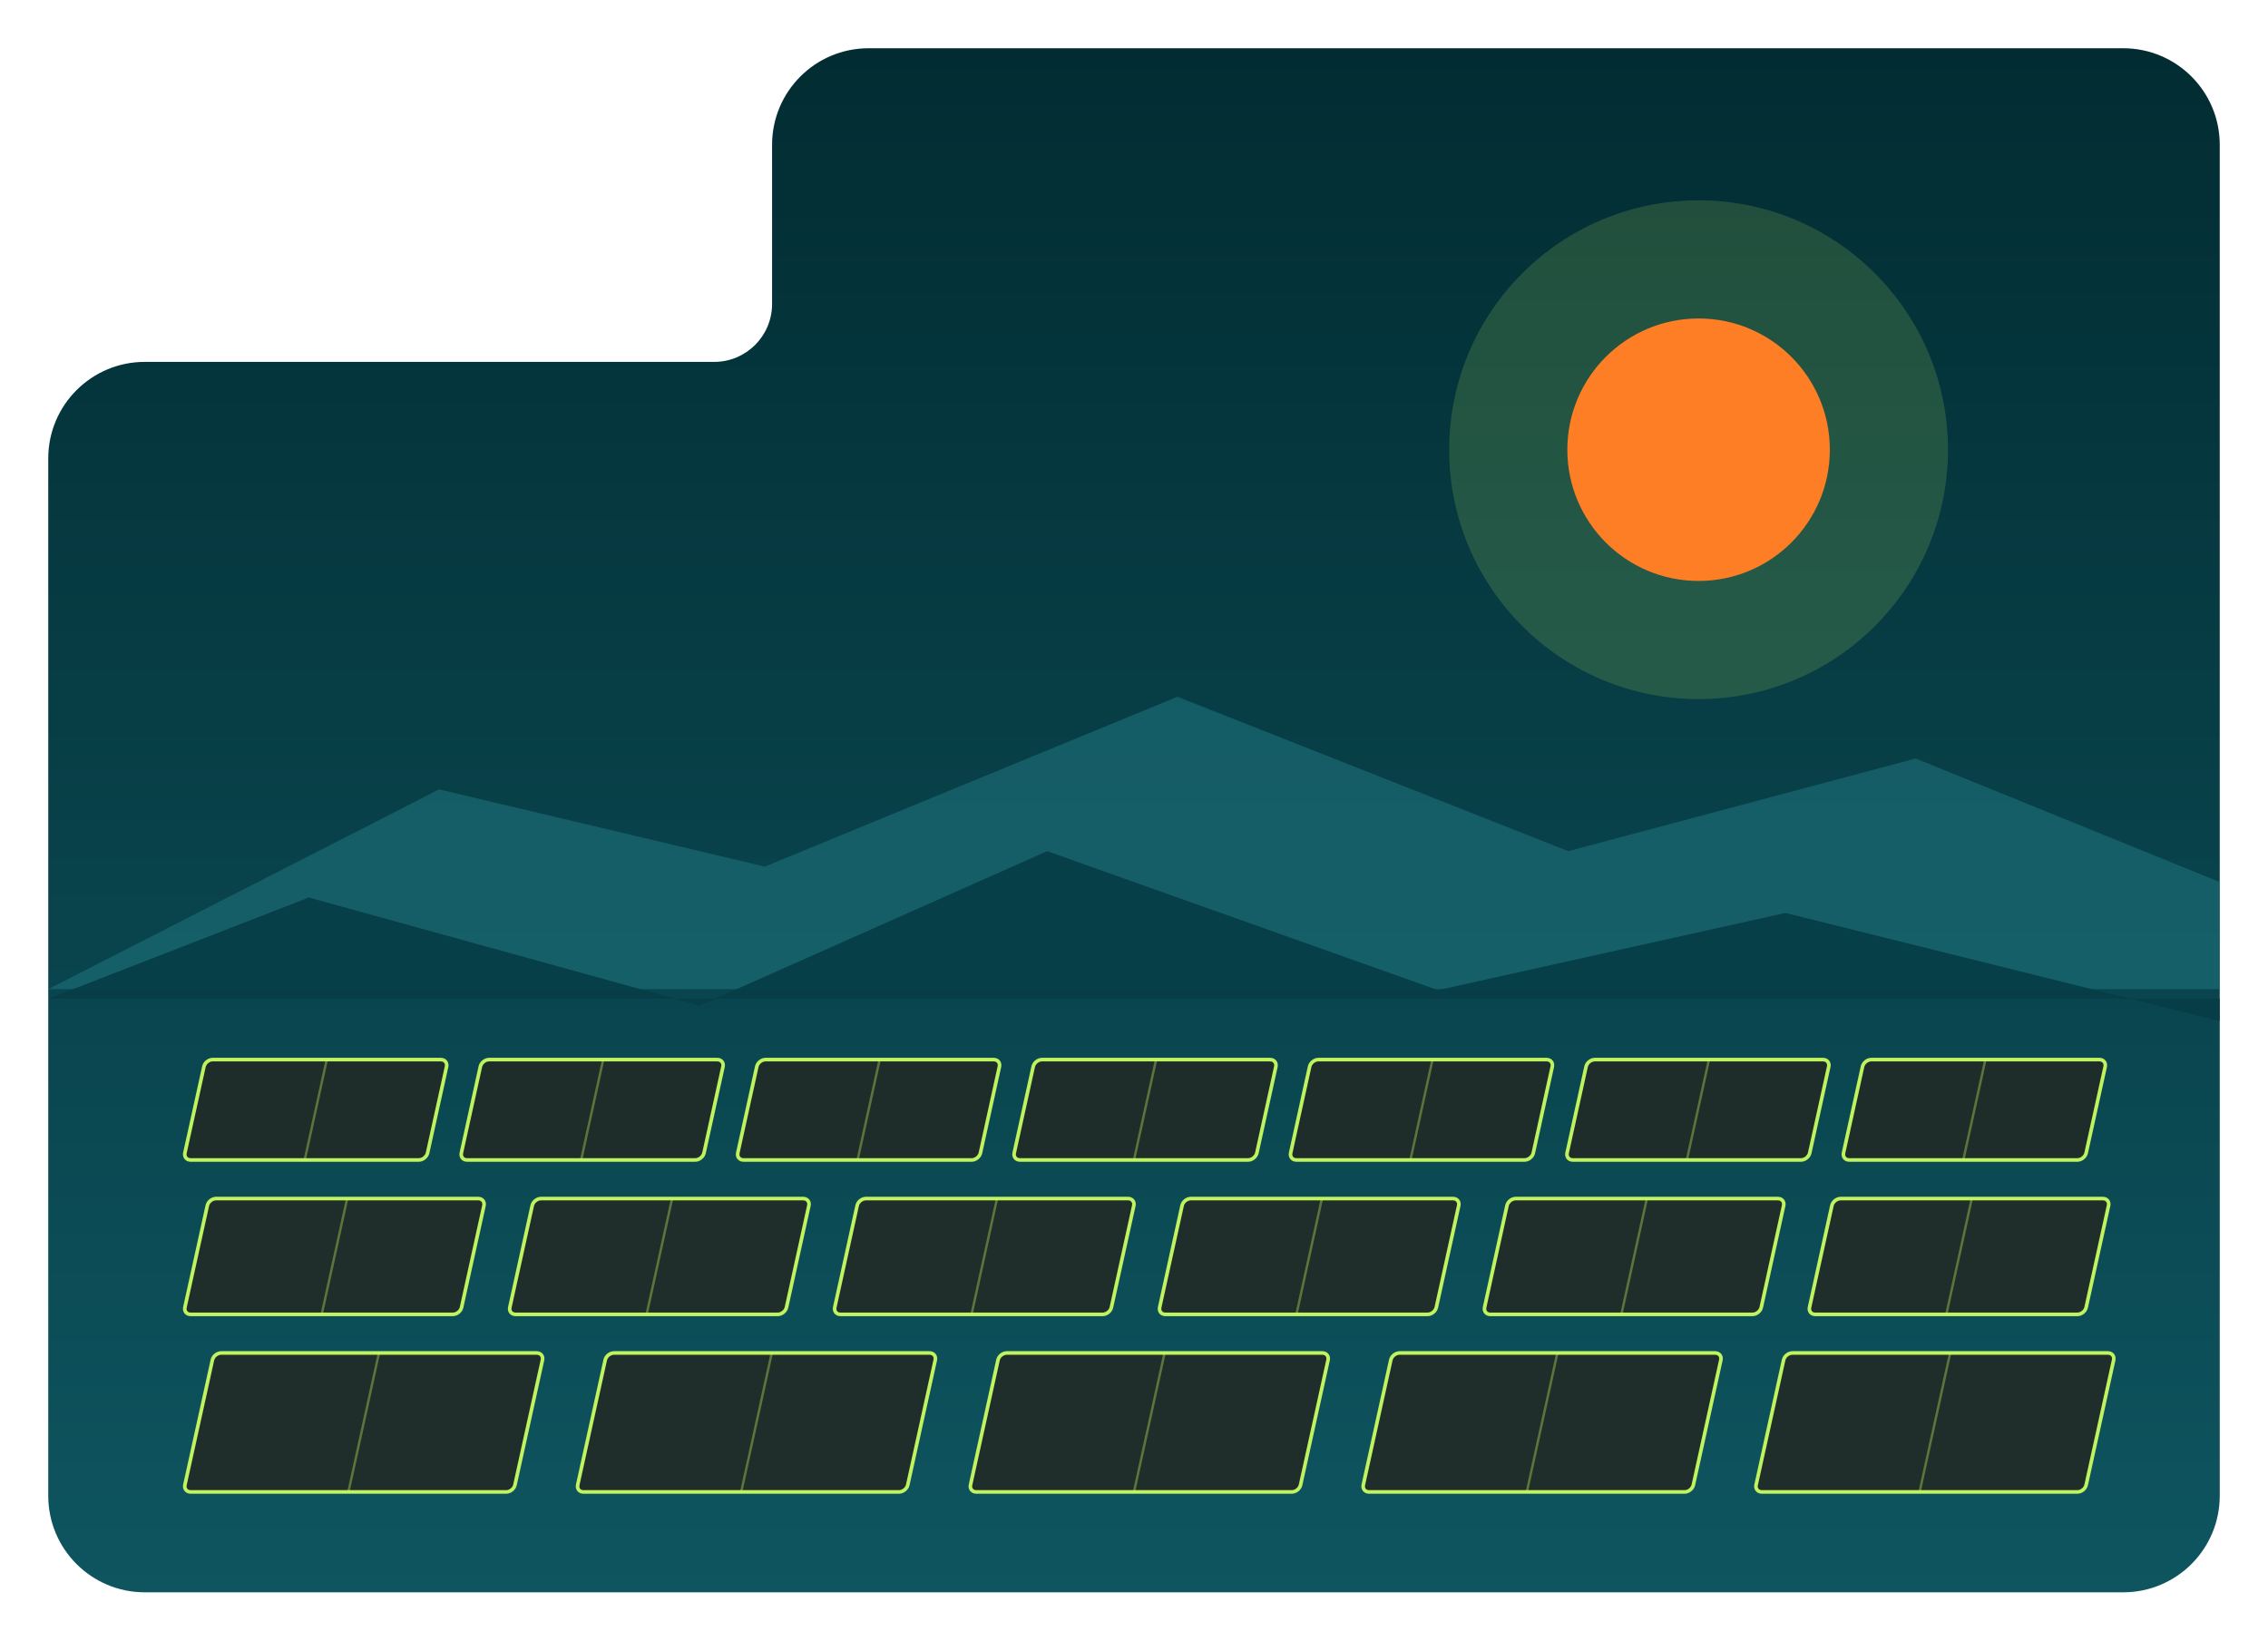
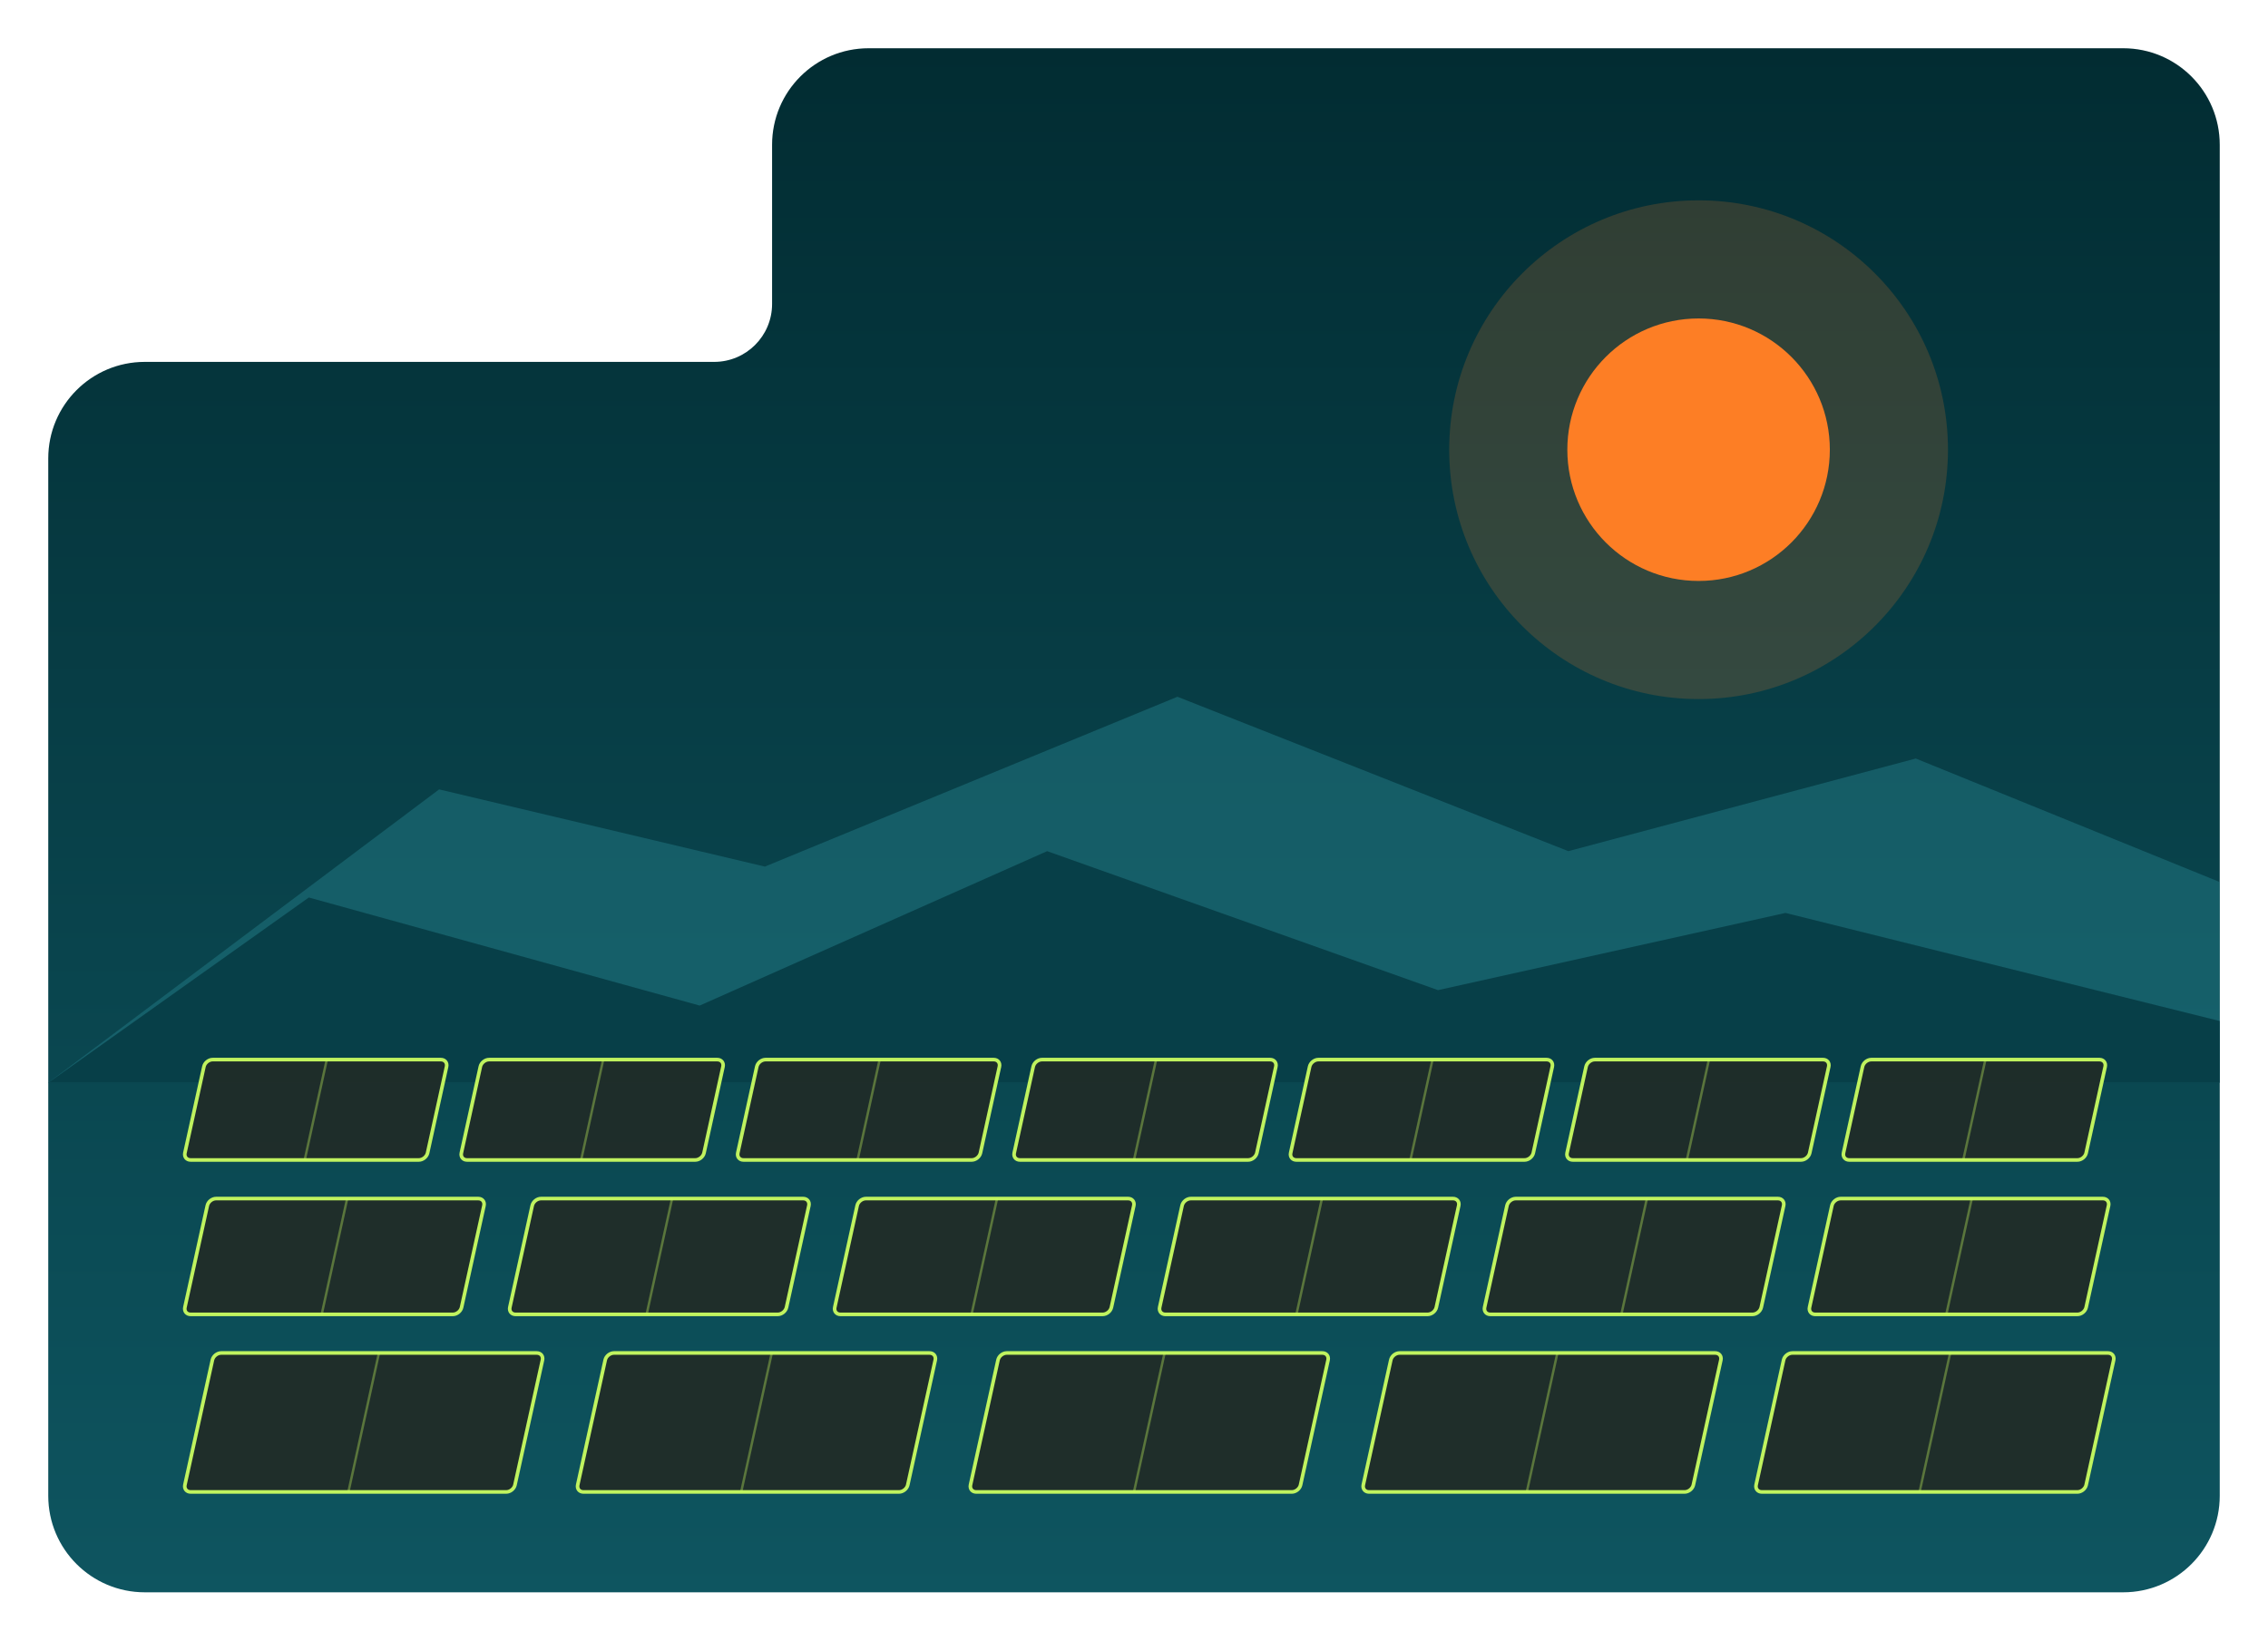
<svg xmlns="http://www.w3.org/2000/svg" width="940" height="680" viewBox="0 0 940 680">
  <defs>
    <linearGradient id="grad-1" gradientUnits="userSpaceOnUse" x1="0" y1="20" x2="0" y2="660">
      <stop offset="0" stop-color="#022C32" stop-opacity="1" />
      <stop offset="1" stop-color="#0E5560" stop-opacity="1" />
    </linearGradient>
  </defs>
  <g id="Photo-Slot">
    <path id="Photo-Slot__set-image-fill" d="M 320 60 C 320 37.91 337.91 20 360 20 L 880 20 C 902.09 20 920 37.91 920 60 L 920 620 C 920 642.09 902.09 660 880 660 L 60 660 C 37.91 660 20 642.09 20 620 L 20 190 C 20 167.91 37.91 150 60 150 L 296 150 C 309.25 150 320 139.25 320 126 Z" fill="url(#grad-1)" />
    <g id="Placeholder-Art--delete-after-placing-photo">
-       <circle id="Sun-Glow" cx="704" cy="186.4" r="103.36" fill="#C8FB5F" opacity="0.16" />
+       <circle id="Sun-Glow" cx="704" cy="186.4" r="103.36" fill="#FD7E25" opacity="0.18" />
      <circle id="Sun" cx="704" cy="186.4" r="54.4" fill="#FD7E25" />
-       <path id="Mountains-Far" d="M 20 410 L 182 327.2 L 317 359.2 L 488 288.8 L 650 352.8 L 794 314.4 L 920 365.6 L 920 410 Z" fill="#1F7580" opacity="0.55" />
-       <path id="Mountains-Near" d="M 20 414 L 128 372 L 290 416.8 L 434 352.8 L 596 410.4 L 740 378.4 L 920 423.2 L 920 414 Z" fill="#053C45" opacity="0.9" />
+       <path id="Mountains-Far" d="M 20 448.8 L 182 327.2 L 317 359.2 L 488 288.8 L 650 352.8 L 794 314.4 L 920 365.6 L 920 448.8 Z" fill="#1F7580" opacity="0.55" />
+       <path id="Mountains-Near" d="M 20 448.8 L 128 372 L 290 416.8 L 434 352.8 L 596 410.4 L 740 378.4 L 920 423.2 L 920 448.8 Z" fill="#053C45" opacity="0.9" />
      <g id="Solar-Array">
        <path id="Panel-1-1" d="M 84.51 442.13 C 84.86 440.51 86.5 439.2 88.15 439.2 L 182.72 439.2 C 184.38 439.2 185.43 440.51 185.08 442.13 L 177.22 477.87 C 176.86 479.49 175.23 480.8 173.57 480.8 L 79 480.8 C 77.34 480.8 76.29 479.49 76.64 477.87 Z" fill="#202C28" stroke="#C8FB5F" stroke-width="1.5" stroke-linecap="round" stroke-linejoin="round" opacity="0.95" />
        <path id="Panel-1-1-line" d="M 135.44 439.2 L 126.29 480.8" fill="none" stroke="#C8FB5F" stroke-width="1" stroke-linecap="butt" stroke-linejoin="round" opacity="0.35" />
        <path id="Panel-1-2" d="M 199.08 442.13 C 199.43 440.51 201.07 439.2 202.72 439.2 L 297.29 439.2 C 298.95 439.2 300.01 440.51 299.65 442.13 L 291.79 477.87 C 291.43 479.49 289.8 480.8 288.14 480.8 L 193.57 480.8 C 191.91 480.8 190.86 479.49 191.22 477.87 Z" fill="#202C28" stroke="#C8FB5F" stroke-width="1.5" stroke-linecap="round" stroke-linejoin="round" opacity="0.95" />
        <path id="Panel-1-2-line" d="M 250.01 439.2 L 240.86 480.8" fill="none" stroke="#C8FB5F" stroke-width="1" stroke-linecap="butt" stroke-linejoin="round" opacity="0.35" />
        <path id="Panel-1-3" d="M 313.65 442.13 C 314.01 440.51 315.64 439.2 317.29 439.2 L 411.87 439.2 C 413.52 439.2 414.58 440.51 414.22 442.13 L 406.36 477.87 C 406 479.49 404.37 480.8 402.71 480.8 L 308.14 480.8 C 306.49 480.8 305.43 479.49 305.79 477.87 Z" fill="#202C28" stroke="#C8FB5F" stroke-width="1.5" stroke-linecap="round" stroke-linejoin="round" opacity="0.95" />
        <path id="Panel-1-3-line" d="M 364.58 439.2 L 355.43 480.8" fill="none" stroke="#C8FB5F" stroke-width="1" stroke-linecap="butt" stroke-linejoin="round" opacity="0.35" />
        <path id="Panel-1-4" d="M 428.22 442.13 C 428.58 440.51 430.21 439.2 431.87 439.2 L 526.44 439.2 C 528.09 439.2 529.15 440.51 528.79 442.13 L 520.93 477.87 C 520.57 479.49 518.94 480.8 517.29 480.8 L 422.71 480.8 C 421.06 480.8 420 479.49 420.36 477.87 Z" fill="#202C28" stroke="#C8FB5F" stroke-width="1.5" stroke-linecap="round" stroke-linejoin="round" opacity="0.95" />
        <path id="Panel-1-4-line" d="M 479.15 439.2 L 470 480.8" fill="none" stroke="#C8FB5F" stroke-width="1" stroke-linecap="butt" stroke-linejoin="round" opacity="0.35" />
        <path id="Panel-1-5" d="M 542.79 442.13 C 543.15 440.51 544.78 439.2 546.44 439.2 L 641.01 439.2 C 642.67 439.2 643.72 440.51 643.36 442.13 L 635.5 477.87 C 635.15 479.49 633.51 480.8 631.86 480.8 L 537.29 480.8 C 535.63 480.8 534.57 479.49 534.93 477.87 Z" fill="#202C28" stroke="#C8FB5F" stroke-width="1.5" stroke-linecap="round" stroke-linejoin="round" opacity="0.95" />
        <path id="Panel-1-5-line" d="M 593.72 439.2 L 584.57 480.8" fill="none" stroke="#C8FB5F" stroke-width="1" stroke-linecap="butt" stroke-linejoin="round" opacity="0.35" />
        <path id="Panel-1-6" d="M 657.36 442.13 C 657.72 440.51 659.35 439.2 661.01 439.2 L 755.58 439.2 C 757.24 439.2 758.29 440.51 757.94 442.13 L 750.07 477.87 C 749.72 479.49 748.09 480.8 746.43 480.8 L 651.86 480.8 C 650.2 480.8 649.15 479.49 649.5 477.87 Z" fill="#202C28" stroke="#C8FB5F" stroke-width="1.5" stroke-linecap="round" stroke-linejoin="round" opacity="0.95" />
        <path id="Panel-1-6-line" d="M 708.29 439.2 L 699.14 480.8" fill="none" stroke="#C8FB5F" stroke-width="1" stroke-linecap="butt" stroke-linejoin="round" opacity="0.35" />
        <path id="Panel-1-7" d="M 771.94 442.13 C 772.29 440.51 773.92 439.2 775.58 439.2 L 870.15 439.2 C 871.81 439.2 872.86 440.51 872.51 442.13 L 864.64 477.87 C 864.29 479.49 862.66 480.8 861 480.8 L 766.43 480.8 C 764.77 480.8 763.72 479.49 764.07 477.87 Z" fill="#202C28" stroke="#C8FB5F" stroke-width="1.5" stroke-linecap="round" stroke-linejoin="round" opacity="0.95" />
        <path id="Panel-1-7-line" d="M 822.87 439.2 L 813.71 480.8" fill="none" stroke="#C8FB5F" stroke-width="1" stroke-linecap="butt" stroke-linejoin="round" opacity="0.35" />
        <path id="Panel-2-1" d="M 85.92 499.73 C 86.27 498.11 87.9 496.8 89.56 496.8 L 198.23 496.8 C 199.88 496.8 200.94 498.11 200.58 499.73 L 191.31 541.87 C 190.96 543.49 189.32 544.8 187.67 544.8 L 79 544.8 C 77.34 544.8 76.29 543.49 76.64 541.87 Z" fill="#202C28" stroke="#C8FB5F" stroke-width="1.5" stroke-linecap="round" stroke-linejoin="round" opacity="0.95" />
        <path id="Panel-2-1-line" d="M 143.89 496.8 L 133.33 544.8" fill="none" stroke="#C8FB5F" stroke-width="1" stroke-linecap="butt" stroke-linejoin="round" opacity="0.35" />
        <path id="Panel-2-2" d="M 220.58 499.73 C 220.94 498.11 222.57 496.8 224.23 496.8 L 332.89 496.8 C 334.55 496.8 335.6 498.11 335.25 499.73 L 325.98 541.87 C 325.62 543.49 323.99 544.8 322.33 544.8 L 213.67 544.8 C 212.01 544.8 210.96 543.49 211.31 541.87 Z" fill="#202C28" stroke="#C8FB5F" stroke-width="1.5" stroke-linecap="round" stroke-linejoin="round" opacity="0.95" />
        <path id="Panel-2-2-line" d="M 278.56 496.8 L 268 544.8" fill="none" stroke="#C8FB5F" stroke-width="1" stroke-linecap="butt" stroke-linejoin="round" opacity="0.35" />
        <path id="Panel-2-3" d="M 355.25 499.73 C 355.6 498.11 357.24 496.8 358.89 496.8 L 467.56 496.8 C 469.22 496.8 470.27 498.11 469.92 499.73 L 460.64 541.87 C 460.29 543.49 458.66 544.8 457 544.8 L 348.33 544.8 C 346.68 544.8 345.62 543.49 345.98 541.87 Z" fill="#202C28" stroke="#C8FB5F" stroke-width="1.5" stroke-linecap="round" stroke-linejoin="round" opacity="0.95" />
        <path id="Panel-2-3-line" d="M 413.23 496.8 L 402.67 544.8" fill="none" stroke="#C8FB5F" stroke-width="1" stroke-linecap="butt" stroke-linejoin="round" opacity="0.35" />
        <path id="Panel-2-4" d="M 489.92 499.73 C 490.27 498.11 491.9 496.8 493.56 496.8 L 602.23 496.8 C 603.88 496.8 604.94 498.11 604.58 499.73 L 595.31 541.87 C 594.96 543.49 593.32 544.8 591.67 544.8 L 483 544.8 C 481.34 544.8 480.29 543.49 480.64 541.87 Z" fill="#202C28" stroke="#C8FB5F" stroke-width="1.5" stroke-linecap="round" stroke-linejoin="round" opacity="0.95" />
        <path id="Panel-2-4-line" d="M 547.89 496.8 L 537.33 544.8" fill="none" stroke="#C8FB5F" stroke-width="1" stroke-linecap="butt" stroke-linejoin="round" opacity="0.35" />
        <path id="Panel-2-5" d="M 624.58 499.73 C 624.94 498.11 626.57 496.8 628.23 496.8 L 736.89 496.8 C 738.55 496.8 739.6 498.11 739.25 499.73 L 729.98 541.87 C 729.62 543.49 727.99 544.8 726.33 544.8 L 617.67 544.8 C 616.01 544.8 614.96 543.49 615.31 541.87 Z" fill="#202C28" stroke="#C8FB5F" stroke-width="1.5" stroke-linecap="round" stroke-linejoin="round" opacity="0.95" />
        <path id="Panel-2-5-line" d="M 682.56 496.8 L 672 544.8" fill="none" stroke="#C8FB5F" stroke-width="1" stroke-linecap="butt" stroke-linejoin="round" opacity="0.35" />
        <path id="Panel-2-6" d="M 759.25 499.73 C 759.6 498.11 761.24 496.8 762.89 496.8 L 871.56 496.8 C 873.22 496.8 874.27 498.11 873.92 499.73 L 864.64 541.87 C 864.29 543.49 862.66 544.8 861 544.8 L 752.33 544.8 C 750.68 544.8 749.62 543.49 749.98 541.87 Z" fill="#202C28" stroke="#C8FB5F" stroke-width="1.5" stroke-linecap="round" stroke-linejoin="round" opacity="0.95" />
        <path id="Panel-2-6-line" d="M 817.23 496.8 L 806.67 544.8" fill="none" stroke="#C8FB5F" stroke-width="1" stroke-linecap="butt" stroke-linejoin="round" opacity="0.35" />
        <path id="Panel-3-1" d="M 88.03 563.73 C 88.38 562.11 90.02 560.8 91.67 560.8 L 222.47 560.8 C 224.13 560.8 225.18 562.11 224.83 563.73 L 213.44 615.47 C 213.09 617.09 211.46 618.4 209.8 618.4 L 79 618.4 C 77.34 618.4 76.29 617.09 76.64 615.47 Z" fill="#202C28" stroke="#C8FB5F" stroke-width="1.5" stroke-linecap="round" stroke-linejoin="round" opacity="0.95" />
        <path id="Panel-3-1-line" d="M 157.07 560.8 L 144.4 618.4" fill="none" stroke="#C8FB5F" stroke-width="1" stroke-linecap="butt" stroke-linejoin="round" opacity="0.35" />
        <path id="Panel-3-2" d="M 250.83 563.73 C 251.18 562.11 252.82 560.8 254.47 560.8 L 385.27 560.8 C 386.93 560.8 387.98 562.11 387.63 563.73 L 376.24 615.47 C 375.89 617.09 374.26 618.4 372.6 618.4 L 241.8 618.4 C 240.14 618.4 239.09 617.09 239.44 615.47 Z" fill="#202C28" stroke="#C8FB5F" stroke-width="1.5" stroke-linecap="round" stroke-linejoin="round" opacity="0.95" />
        <path id="Panel-3-2-line" d="M 319.87 560.8 L 307.2 618.4" fill="none" stroke="#C8FB5F" stroke-width="1" stroke-linecap="butt" stroke-linejoin="round" opacity="0.35" />
        <path id="Panel-3-3" d="M 413.63 563.73 C 413.98 562.11 415.62 560.8 417.27 560.8 L 548.07 560.8 C 549.73 560.8 550.78 562.11 550.43 563.73 L 539.04 615.47 C 538.69 617.09 537.06 618.4 535.4 618.4 L 404.6 618.4 C 402.94 618.4 401.89 617.09 402.24 615.47 Z" fill="#202C28" stroke="#C8FB5F" stroke-width="1.5" stroke-linecap="round" stroke-linejoin="round" opacity="0.95" />
        <path id="Panel-3-3-line" d="M 482.67 560.8 L 470 618.4" fill="none" stroke="#C8FB5F" stroke-width="1" stroke-linecap="butt" stroke-linejoin="round" opacity="0.35" />
        <path id="Panel-3-4" d="M 576.43 563.73 C 576.78 562.11 578.42 560.8 580.07 560.8 L 710.87 560.8 C 712.53 560.8 713.58 562.11 713.23 563.73 L 701.84 615.47 C 701.49 617.09 699.86 618.4 698.2 618.4 L 567.4 618.4 C 565.74 618.4 564.69 617.09 565.04 615.47 Z" fill="#202C28" stroke="#C8FB5F" stroke-width="1.5" stroke-linecap="round" stroke-linejoin="round" opacity="0.95" />
        <path id="Panel-3-4-line" d="M 645.47 560.8 L 632.8 618.4" fill="none" stroke="#C8FB5F" stroke-width="1" stroke-linecap="butt" stroke-linejoin="round" opacity="0.35" />
        <path id="Panel-3-5" d="M 739.23 563.73 C 739.58 562.11 741.22 560.8 742.87 560.8 L 873.67 560.8 C 875.33 560.8 876.38 562.11 876.03 563.73 L 864.64 615.47 C 864.29 617.09 862.66 618.4 861 618.4 L 730.2 618.4 C 728.54 618.4 727.49 617.09 727.84 615.47 Z" fill="#202C28" stroke="#C8FB5F" stroke-width="1.5" stroke-linecap="round" stroke-linejoin="round" opacity="0.95" />
        <path id="Panel-3-5-line" d="M 808.27 560.8 L 795.6 618.4" fill="none" stroke="#C8FB5F" stroke-width="1" stroke-linecap="butt" stroke-linejoin="round" opacity="0.35" />
      </g>
    </g>
  </g>
</svg>
